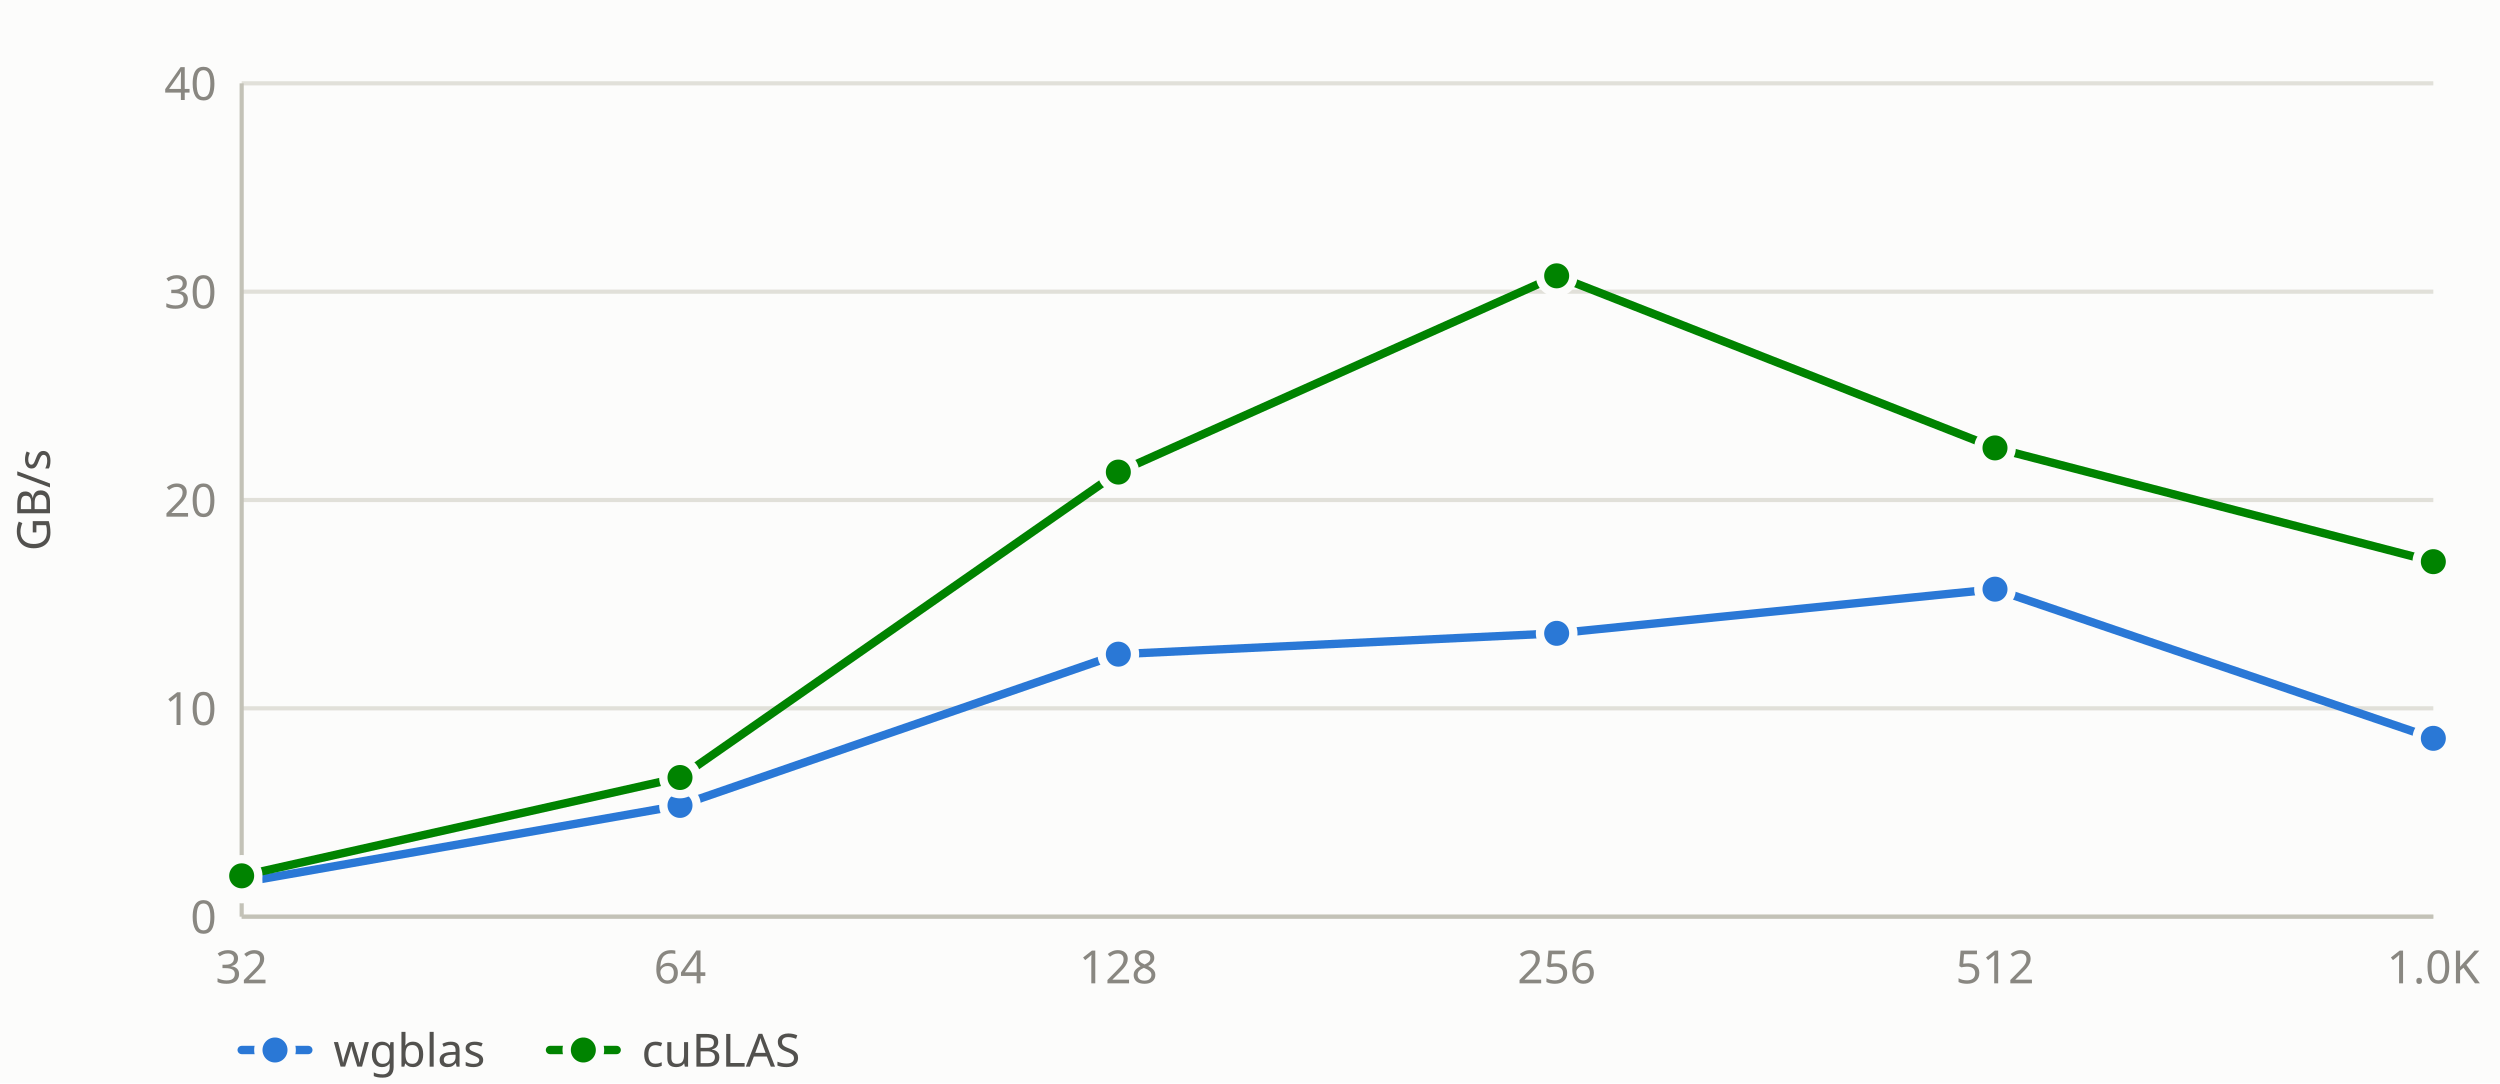
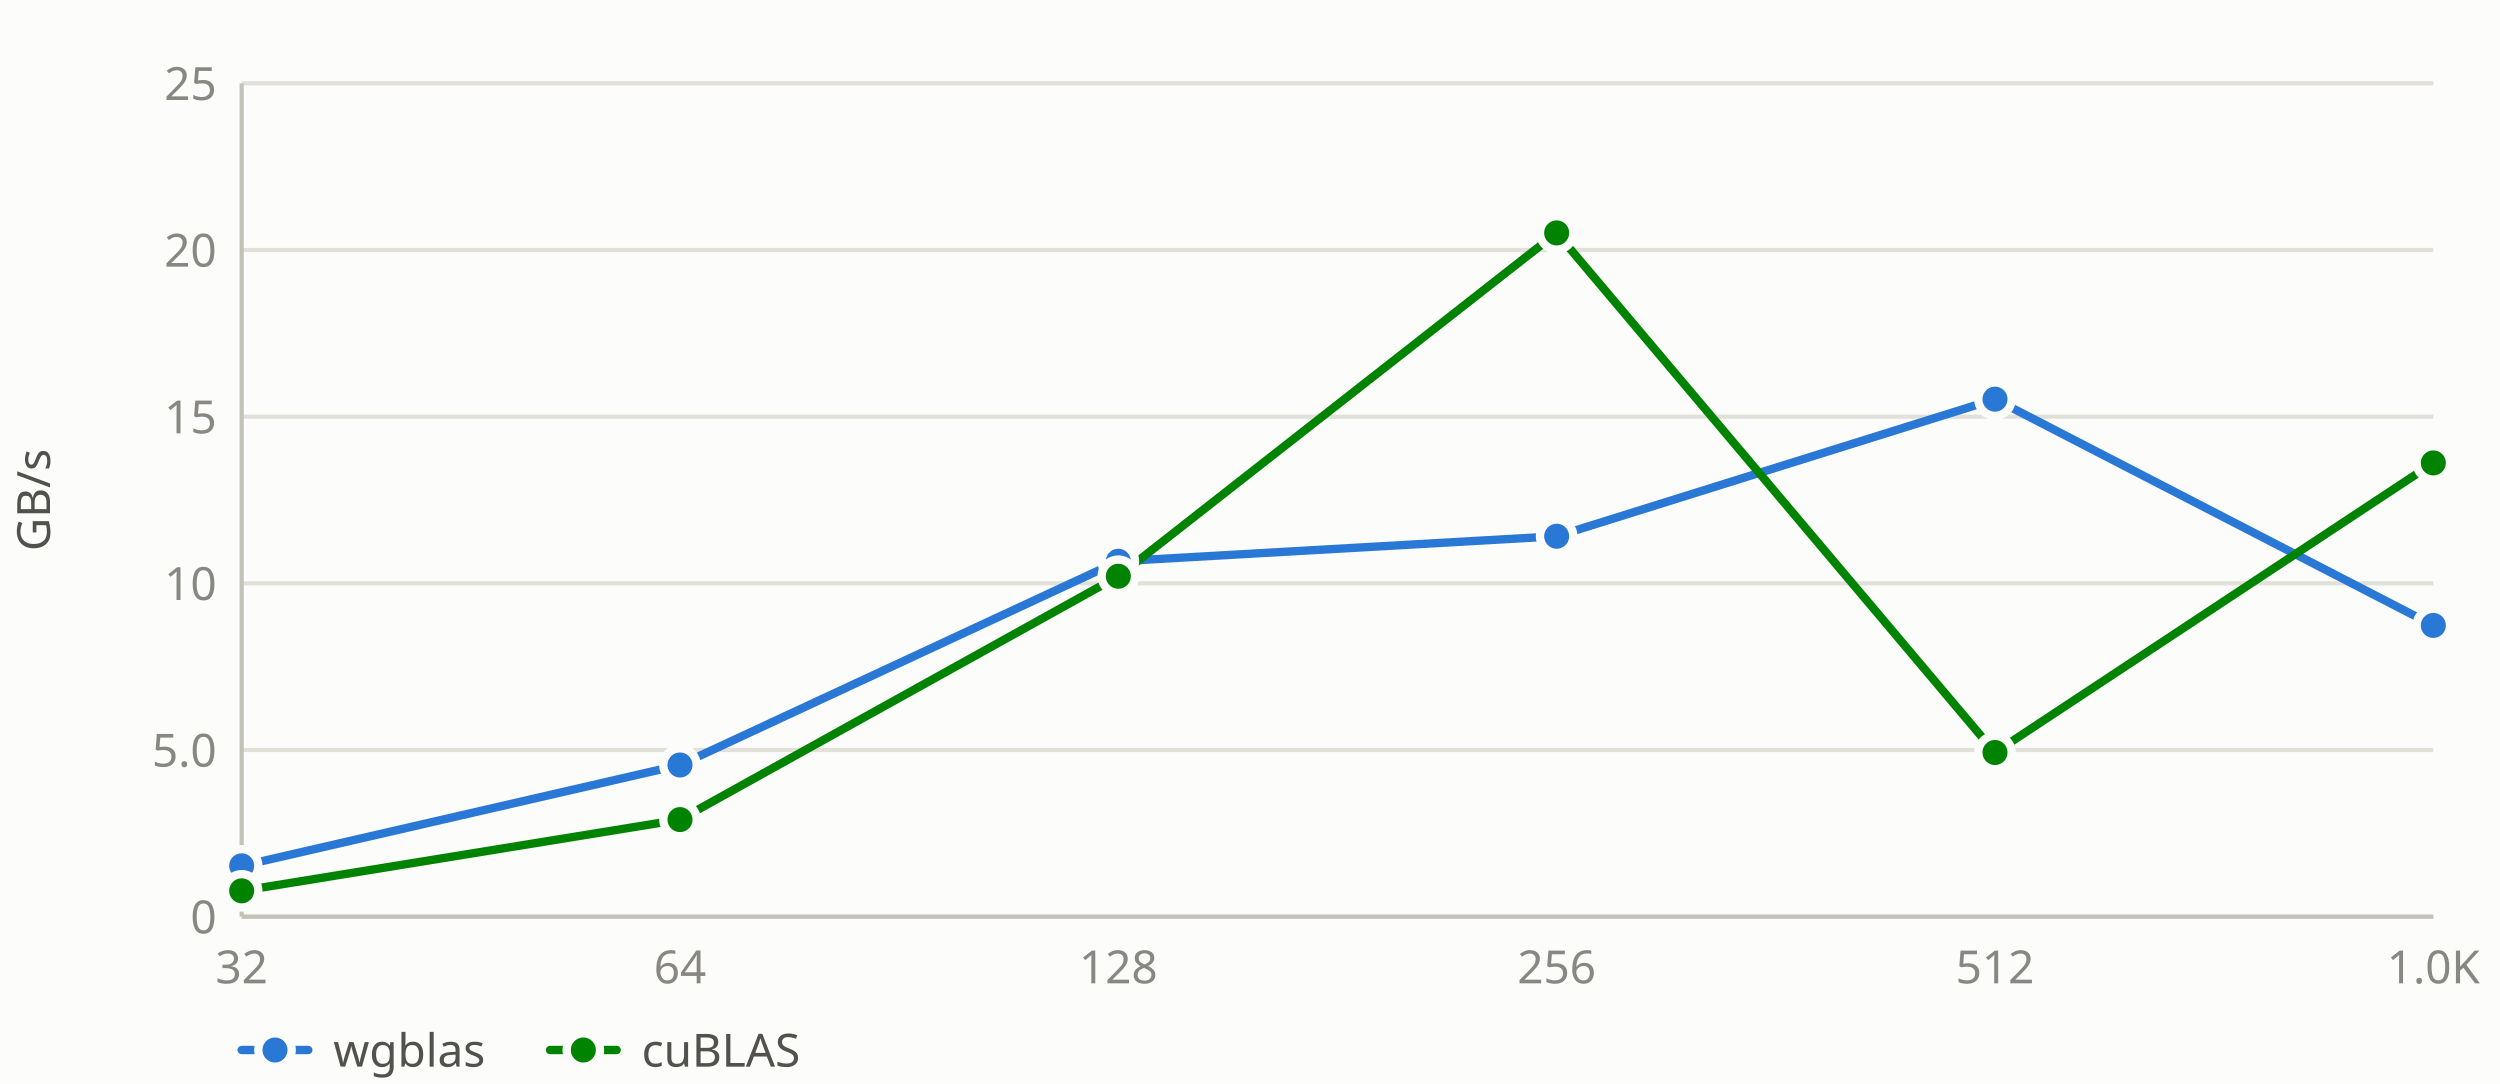
<svg xmlns="http://www.w3.org/2000/svg" id="bc-sgemm-ldb-transpose-pad1-nvidia_geforce_gtx_1650-gbs" viewBox="0 0 600 260" width="600" height="260" role="img" aria-label="GB/s vs n">
  <style>#bc-sgemm-ldb-transpose-pad1-nvidia_geforce_gtx_1650-gbs .bg{fill:#fcfcfb}#bc-sgemm-ldb-transpose-pad1-nvidia_geforce_gtx_1650-gbs .gr{stroke:#e1e0d9;stroke-width:1;fill:none}#bc-sgemm-ldb-transpose-pad1-nvidia_geforce_gtx_1650-gbs .ax{stroke:#c3c2b7;stroke-width:1;fill:none}#bc-sgemm-ldb-transpose-pad1-nvidia_geforce_gtx_1650-gbs .at{fill:#898781;font:11px/1 system-ui,sans-serif}#bc-sgemm-ldb-transpose-pad1-nvidia_geforce_gtx_1650-gbs .lt{fill:#52514e;font:11px/1 system-ui,sans-serif}#bc-sgemm-ldb-transpose-pad1-nvidia_geforce_gtx_1650-gbs .ln1{stroke:#2a78d6;fill:none;stroke-width:2;stroke-linejoin:round;stroke-linecap:round}#bc-sgemm-ldb-transpose-pad1-nvidia_geforce_gtx_1650-gbs .mk1{fill:#2a78d6;stroke:#fcfcfb;stroke-width:2}#bc-sgemm-ldb-transpose-pad1-nvidia_geforce_gtx_1650-gbs .ln2{stroke:#008300;fill:none;stroke-width:2;stroke-linejoin:round;stroke-linecap:round}#bc-sgemm-ldb-transpose-pad1-nvidia_geforce_gtx_1650-gbs .mk2{fill:#008300;stroke:#fcfcfb;stroke-width:2}@media(prefers-color-scheme:dark){#bc-sgemm-ldb-transpose-pad1-nvidia_geforce_gtx_1650-gbs .bg{fill:#1a1a19}#bc-sgemm-ldb-transpose-pad1-nvidia_geforce_gtx_1650-gbs .gr{stroke:#2c2c2a}#bc-sgemm-ldb-transpose-pad1-nvidia_geforce_gtx_1650-gbs .ax{stroke:#383835}#bc-sgemm-ldb-transpose-pad1-nvidia_geforce_gtx_1650-gbs .at{fill:#898781}#bc-sgemm-ldb-transpose-pad1-nvidia_geforce_gtx_1650-gbs .lt{fill:#c3c2b7}#bc-sgemm-ldb-transpose-pad1-nvidia_geforce_gtx_1650-gbs .ln1{stroke:#3987e5}#bc-sgemm-ldb-transpose-pad1-nvidia_geforce_gtx_1650-gbs .mk1{fill:#3987e5;stroke:#1a1a19}#bc-sgemm-ldb-transpose-pad1-nvidia_geforce_gtx_1650-gbs .ln2{stroke:#008300}#bc-sgemm-ldb-transpose-pad1-nvidia_geforce_gtx_1650-gbs .mk2{fill:#008300;stroke:#1a1a19}}:root[data-theme=dark] #bc-sgemm-ldb-transpose-pad1-nvidia_geforce_gtx_1650-gbs .bg{fill:#1a1a19}:root[data-theme=dark] #bc-sgemm-ldb-transpose-pad1-nvidia_geforce_gtx_1650-gbs .gr{stroke:#2c2c2a}:root[data-theme=dark] #bc-sgemm-ldb-transpose-pad1-nvidia_geforce_gtx_1650-gbs .ax{stroke:#383835}:root[data-theme=dark] #bc-sgemm-ldb-transpose-pad1-nvidia_geforce_gtx_1650-gbs .lt{fill:#c3c2b7}:root[data-theme=dark] #bc-sgemm-ldb-transpose-pad1-nvidia_geforce_gtx_1650-gbs .ln1{stroke:#3987e5}:root[data-theme=dark] #bc-sgemm-ldb-transpose-pad1-nvidia_geforce_gtx_1650-gbs .mk1{fill:#3987e5;stroke:#1a1a19}:root[data-theme=dark] #bc-sgemm-ldb-transpose-pad1-nvidia_geforce_gtx_1650-gbs .mk2{stroke:#1a1a19}</style>
  <rect class="bg" width="600" height="260" />
  <line class="gr" x1="58" y1="220.0" x2="584" y2="220.0" />
-   <line class="gr" x1="58" y1="170.0" x2="584" y2="170.0" />
-   <line class="gr" x1="58" y1="120.0" x2="584" y2="120.0" />
-   <line class="gr" x1="58" y1="70.0" x2="584" y2="70.0" />
+   <line class="gr" x1="58" y1="180.0" x2="584" y2="180.0" />
+   <line class="gr" x1="58" y1="140.0" x2="584" y2="140.0" />
+   <line class="gr" x1="58" y1="100.0" x2="584" y2="100.0" />
+   <line class="gr" x1="58" y1="60.0" x2="584" y2="60.0" />
  <line class="gr" x1="58" y1="20.0" x2="584" y2="20.0" />
  <line class="ax" x1="58" y1="20" x2="58" y2="220" />
  <line class="ax" x1="58" y1="220" x2="584" y2="220" />
  <text class="at" x="52" y="224.0" text-anchor="end">0</text>
-   <text class="at" x="52" y="174.0" text-anchor="end">10</text>
-   <text class="at" x="52" y="124.0" text-anchor="end">20</text>
-   <text class="at" x="52" y="74.0" text-anchor="end">30</text>
-   <text class="at" x="52" y="24.0" text-anchor="end">40</text>
+   <text class="at" x="52" y="184.0" text-anchor="end">5.0</text>
+   <text class="at" x="52" y="144.0" text-anchor="end">10</text>
+   <text class="at" x="52" y="104.0" text-anchor="end">15</text>
+   <text class="at" x="52" y="64.0" text-anchor="end">20</text>
+   <text class="at" x="52" y="24.0" text-anchor="end">25</text>
  <text class="lt" x="12" y="120.0" text-anchor="middle" transform="rotate(-90 12 120.0)">GB/s</text>
  <text class="at" x="58.0" y="236" text-anchor="middle">32</text>
  <text class="at" x="163.2" y="236" text-anchor="middle">64</text>
  <text class="at" x="268.4" y="236" text-anchor="middle">128</text>
  <text class="at" x="373.6" y="236" text-anchor="middle">256</text>
  <text class="at" x="478.8" y="236" text-anchor="middle">512</text>
  <text class="at" x="584.0" y="236" text-anchor="middle">1.0K</text>
-   <polyline class="ln1" points="58.0,211.8 163.2,193.3 268.4,157.0 373.6,152.0 478.8,141.4 584.0,177.2" />
-   <polyline class="ln2" points="58.0,210.2 163.2,186.6 268.4,113.3 373.6,66.2 478.8,107.5 584.0,134.8" />
-   <circle class="mk1" cx="58.0" cy="211.8" r="4" />
-   <circle class="mk1" cx="163.2" cy="193.3" r="4" />
-   <circle class="mk1" cx="268.4" cy="157.0" r="4" />
-   <circle class="mk1" cx="373.6" cy="152.0" r="4" />
-   <circle class="mk1" cx="478.8" cy="141.4" r="4" />
-   <circle class="mk1" cx="584.0" cy="177.2" r="4" />
-   <circle class="mk2" cx="58.0" cy="210.2" r="4" />
-   <circle class="mk2" cx="163.2" cy="186.6" r="4" />
-   <circle class="mk2" cx="268.4" cy="113.3" r="4" />
-   <circle class="mk2" cx="373.6" cy="66.2" r="4" />
-   <circle class="mk2" cx="478.8" cy="107.5" r="4" />
-   <circle class="mk2" cx="584.0" cy="134.8" r="4" />
+   <polyline class="ln1" points="58.0,207.8 163.2,183.6 268.4,134.7 373.6,128.7 478.8,95.8 584.0,150.1" />
+   <polyline class="ln2" points="58.0,213.8 163.2,196.7 268.4,138.3 373.6,55.9 478.8,180.6 584.0,111.1" />
+   <circle class="mk1" cx="58.0" cy="207.8" r="4" />
+   <circle class="mk1" cx="163.2" cy="183.6" r="4" />
+   <circle class="mk1" cx="268.4" cy="134.7" r="4" />
+   <circle class="mk1" cx="373.6" cy="128.7" r="4" />
+   <circle class="mk1" cx="478.8" cy="95.8" r="4" />
+   <circle class="mk1" cx="584.0" cy="150.1" r="4" />
+   <circle class="mk2" cx="58.0" cy="213.8" r="4" />
+   <circle class="mk2" cx="163.2" cy="196.7" r="4" />
+   <circle class="mk2" cx="268.4" cy="138.3" r="4" />
+   <circle class="mk2" cx="373.6" cy="55.9" r="4" />
+   <circle class="mk2" cx="478.8" cy="180.6" r="4" />
+   <circle class="mk2" cx="584.0" cy="111.1" r="4" />
  <line class="ln1" x1="58" y1="252" x2="74" y2="252" />
  <circle class="mk1" cx="66" cy="252" r="4" />
  <text class="lt" x="80" y="256">wgblas</text>
  <line class="ln2" x1="132" y1="252" x2="148" y2="252" />
  <circle class="mk2" cx="140" cy="252" r="4" />
  <text class="lt" x="154" y="256">cuBLAS</text>
</svg>
